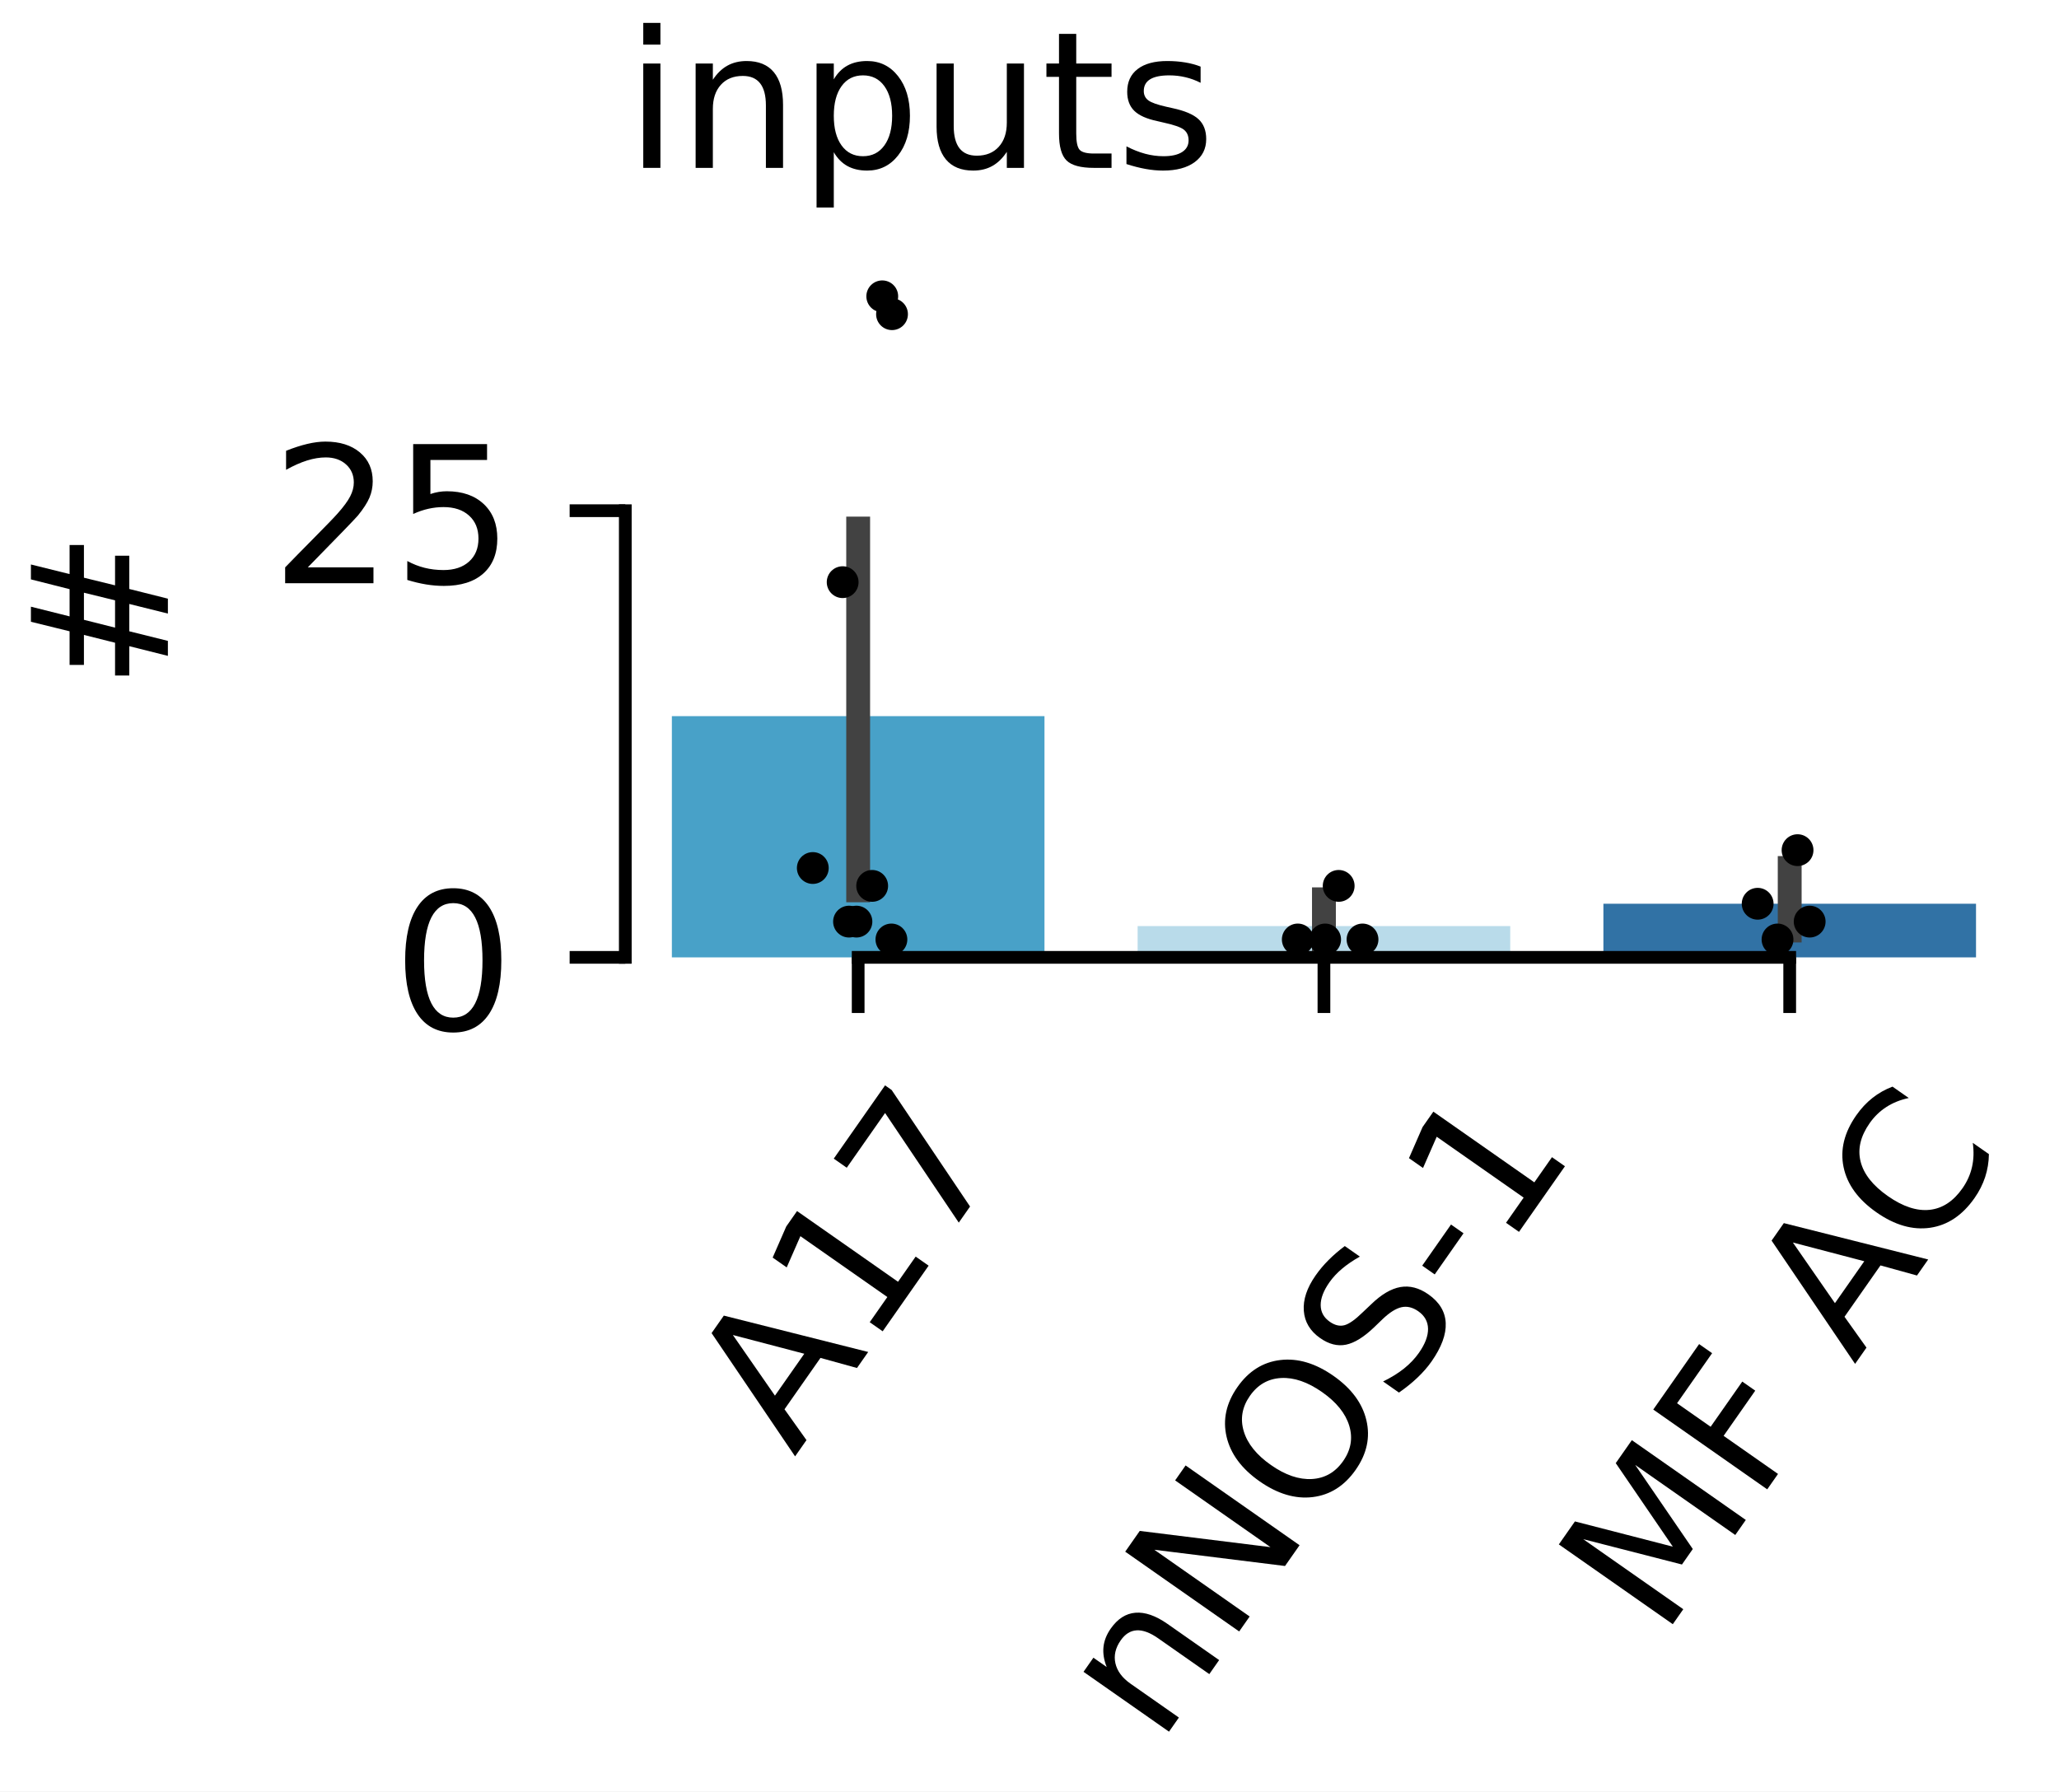
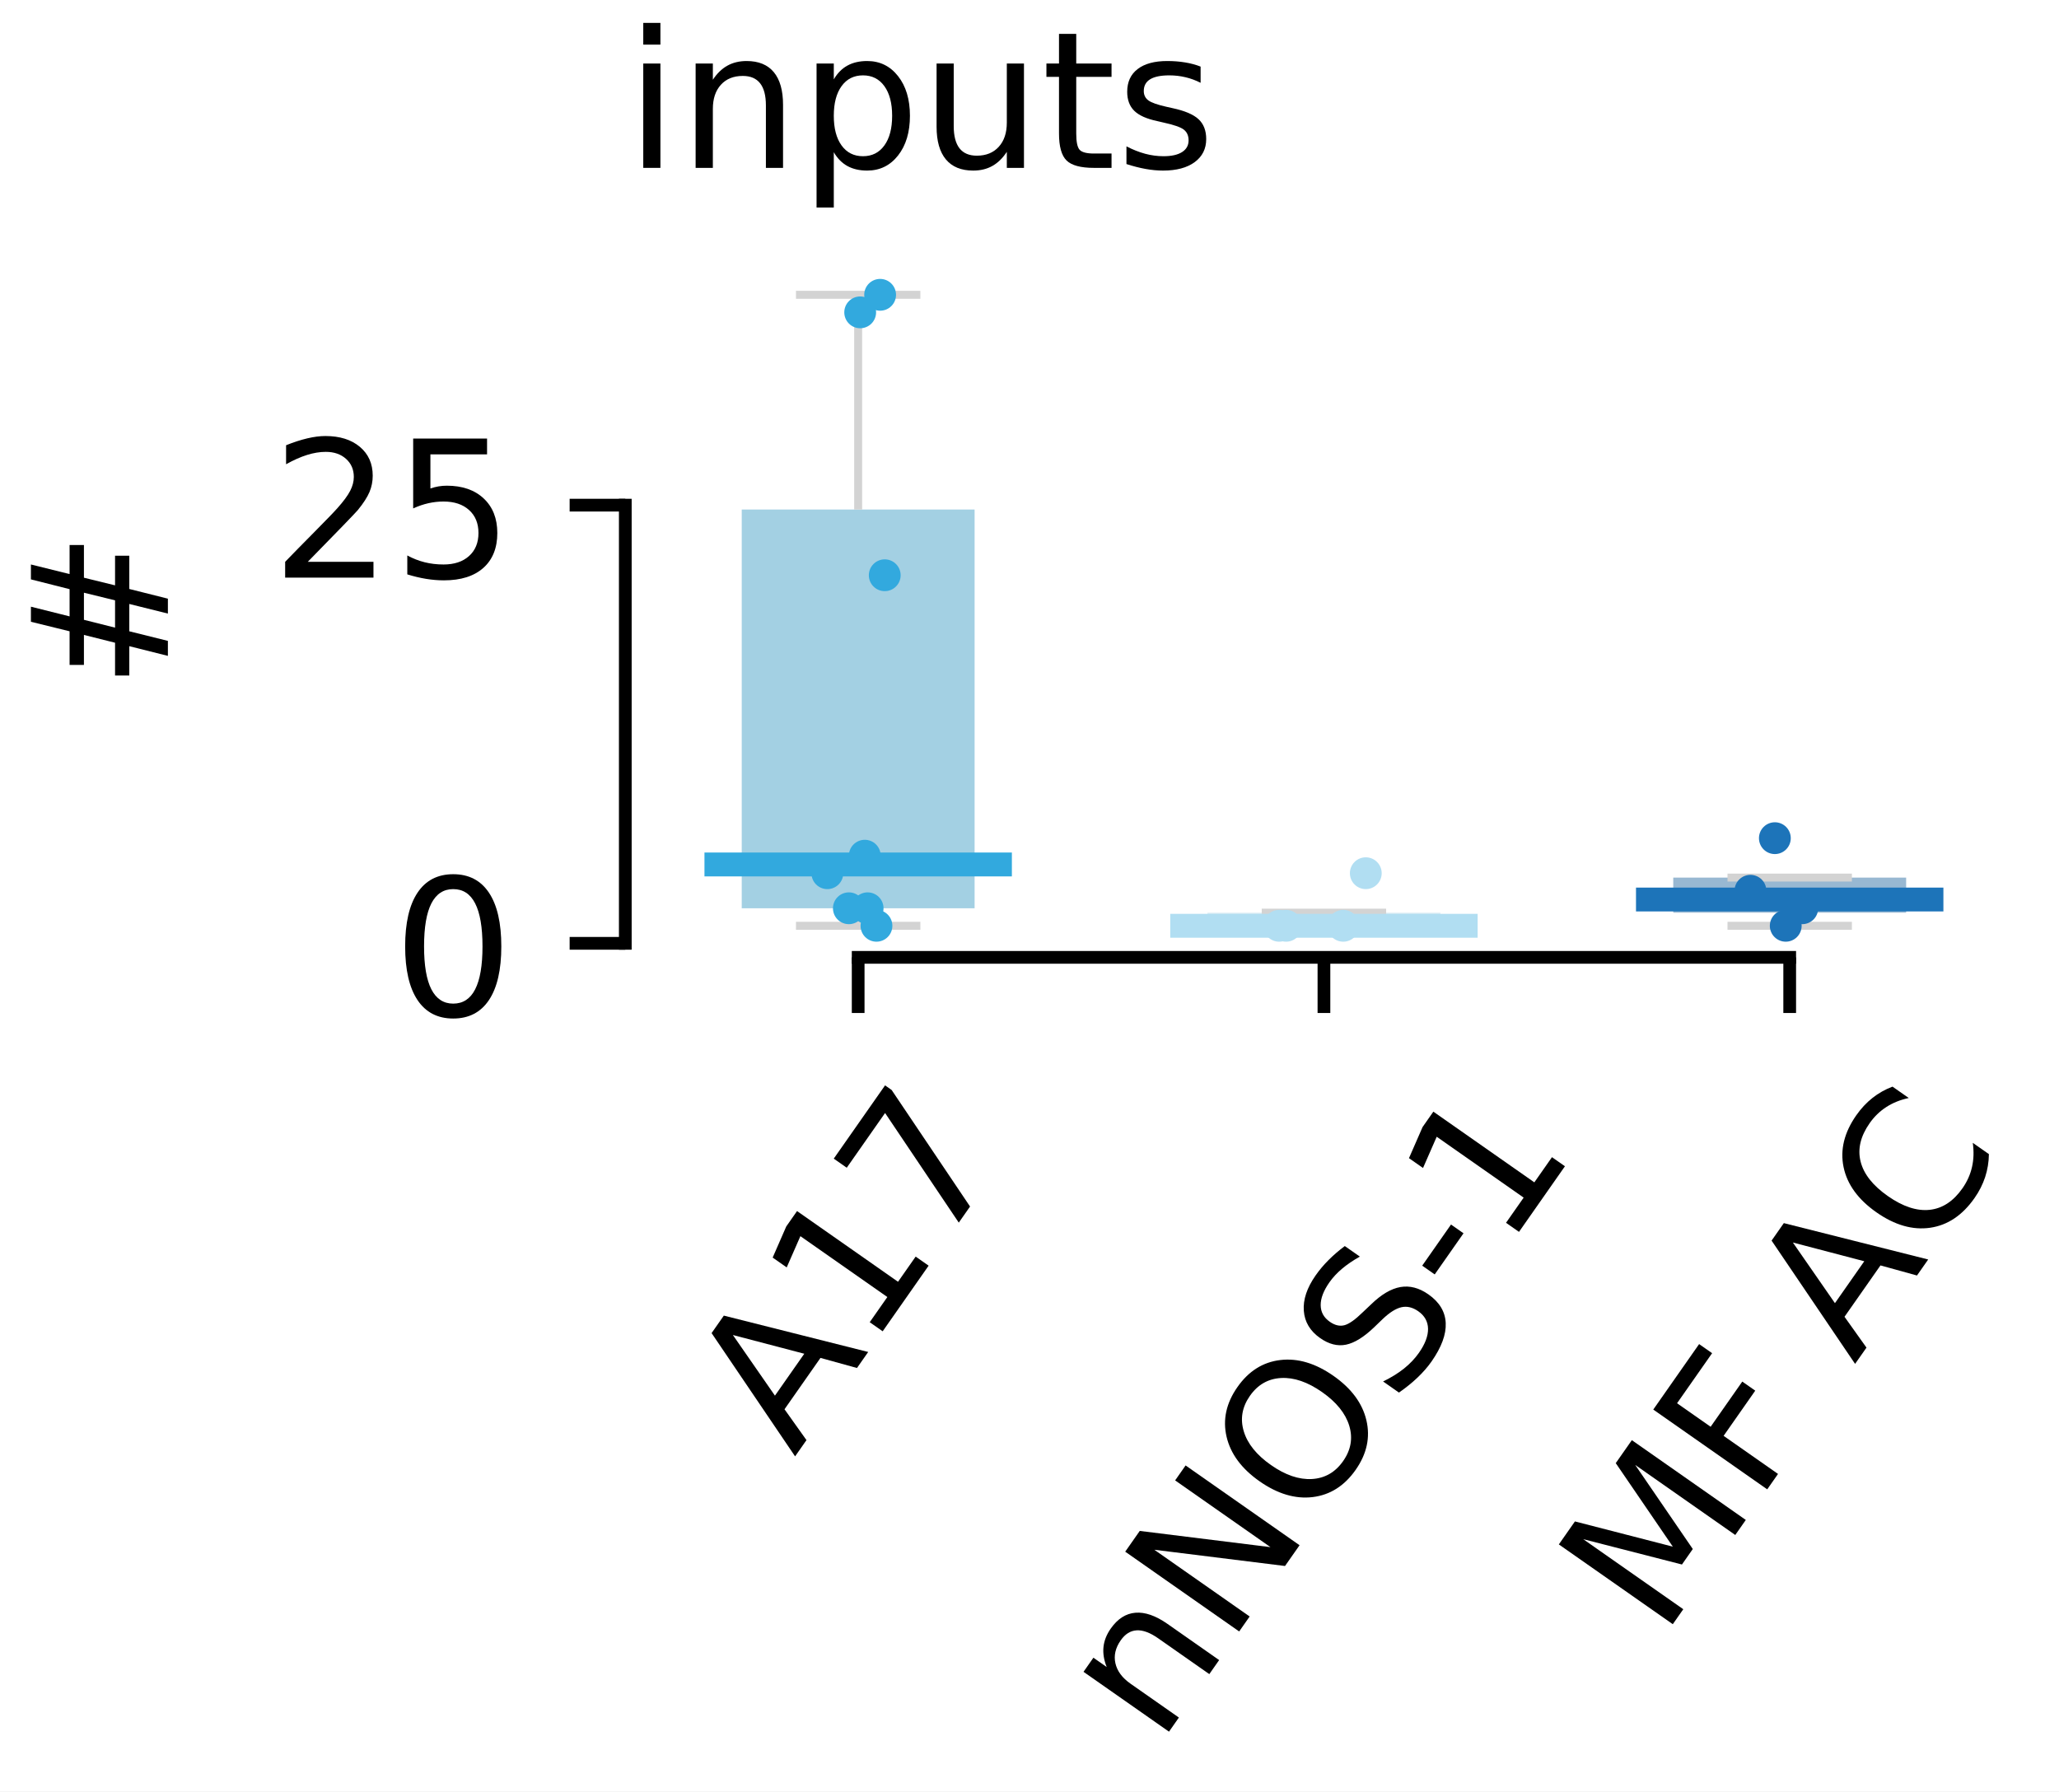
<svg xmlns="http://www.w3.org/2000/svg" xmlns:xlink="http://www.w3.org/1999/xlink" width="129.488pt" height="112.676pt" viewBox="0 0 129.488 112.676" version="1.1">
  <defs>
    <style type="text/css">*{stroke-linejoin: round; stroke-linecap: butt}</style>
  </defs>
  <g id="figure_1">
    <g id="patch_1">
      <path d="M 0 112.676  L 129.488 112.676  L 129.488 0  L 0 0  z " style="fill: #ffffff" />
    </g>
    <g id="axes_1">
      <g id="patch_2">
        <path d="M 39.324 60.212  L 127.198 60.212  L 127.198 16.558  L 39.324 16.558  z " style="fill: #ffffff" />
      </g>
-       <g id="patch_3">
-         <path d="M 42.253 60.212  L 65.686 60.212  L 65.686 45.042  L 42.253 45.042  z " clip-path="url(#p145ff036c1)" style="fill: #48a1c8" />
-       </g>
-       <g id="patch_4">
-         <path d="M 100.836 60.212  L 124.269 60.212  L 124.269 56.841  L 100.836 56.841  z " clip-path="url(#p145ff036c1)" style="fill: #3172a5" />
-       </g>
-       <g id="patch_5">
-         <path d="M 71.544 60.212  L 94.977 60.212  L 94.977 58.245  L 71.544 58.245  z " clip-path="url(#p145ff036c1)" style="fill: #b9dbea" />
-       </g>
      <g id="matplotlib.axis_1">
        <g id="xtick_1">
          <g id="line2d_1">
            <defs>
-               <path id="m14418ee6ca" d="M 0 0  L 0 3.5  " style="stroke: #000000; stroke-width: 0.8" />
+               <path id="m8968a3e771" d="M 0 0  L 0 3.5  " style="stroke: #000000; stroke-width: 0.8" />
            </defs>
            <g>
-               <use xlink:href="#m14418ee6ca" x="53.969" y="60.212" style="stroke: #000000; stroke-width: 0.8" />
+               <use xlink:href="#m8968a3e771" x="53.969" y="60.212" style="stroke: #000000; stroke-width: 0.8" />
            </g>
          </g>
          <g id="text_1">
            <g transform="translate(49.94841 91.67428) rotate(-55) scale(0.12 -0.12)">
              <defs>
                <path id="DejaVuSans-41" d="M 2188 4044  L 1331 1722  L 3047 1722  L 2188 4044  z M 1831 4666  L 2547 4666  L 4325 0  L 3669 0  L 3244 1197  L 1141 1197  L 716 0  L 50 0  L 1831 4666  z " transform="scale(0.015625)" />
                <path id="DejaVuSans-31" d="M 794 531  L 1825 531  L 1825 4091  L 703 3866  L 703 4441  L 1819 4666  L 2450 4666  L 2450 531  L 3481 531  L 3481 0  L 794 0  L 794 531  z " transform="scale(0.015625)" />
                <path id="DejaVuSans-37" d="M 525 4666  L 3525 4666  L 3525 4397  L 1831 0  L 1172 0  L 2766 4134  L 525 4134  L 525 4666  z " transform="scale(0.015625)" />
              </defs>
              <use xlink:href="#DejaVuSans-41" />
              <use xlink:href="#DejaVuSans-31" transform="translate(68.4082 0)" />
              <use xlink:href="#DejaVuSans-37" transform="translate(132.0312 0)" />
            </g>
          </g>
        </g>
        <g id="xtick_2">
          <g id="line2d_2">
            <g>
-               <use xlink:href="#m14418ee6ca" x="83.261" y="60.212" style="stroke: #000000; stroke-width: 0.8" />
+               <use xlink:href="#m8968a3e771" x="83.261" y="60.212" style="stroke: #000000; stroke-width: 0.8" />
            </g>
          </g>
          <g id="text_2">
            <g transform="translate(72.89241 109.8042) rotate(-55) scale(0.12 -0.12)">
              <defs>
                <path id="DejaVuSans-6e" d="M 3513 2113  L 3513 0  L 2938 0  L 2938 2094  Q 2938 2591 2744 2837  Q 2550 3084 2163 3084  Q 1697 3084 1428 2787  Q 1159 2491 1159 1978  L 1159 0  L 581 0  L 581 3500  L 1159 3500  L 1159 2956  Q 1366 3272 1645 3428  Q 1925 3584 2291 3584  Q 2894 3584 3203 3211  Q 3513 2838 3513 2113  z " transform="scale(0.015625)" />
                <path id="DejaVuSans-4e" d="M 628 4666  L 1478 4666  L 3547 763  L 3547 4666  L 4159 4666  L 4159 0  L 3309 0  L 1241 3903  L 1241 0  L 628 0  L 628 4666  z " transform="scale(0.015625)" />
                <path id="DejaVuSans-4f" d="M 2522 4238  Q 1834 4238 1429 3725  Q 1025 3213 1025 2328  Q 1025 1447 1429 934  Q 1834 422 2522 422  Q 3209 422 3611 934  Q 4013 1447 4013 2328  Q 4013 3213 3611 3725  Q 3209 4238 2522 4238  z M 2522 4750  Q 3503 4750 4090 4092  Q 4678 3434 4678 2328  Q 4678 1225 4090 567  Q 3503 -91 2522 -91  Q 1538 -91 948 565  Q 359 1222 359 2328  Q 359 3434 948 4092  Q 1538 4750 2522 4750  z " transform="scale(0.015625)" />
                <path id="DejaVuSans-53" d="M 3425 4513  L 3425 3897  Q 3066 4069 2747 4153  Q 2428 4238 2131 4238  Q 1616 4238 1336 4038  Q 1056 3838 1056 3469  Q 1056 3159 1242 3001  Q 1428 2844 1947 2747  L 2328 2669  Q 3034 2534 3370 2195  Q 3706 1856 3706 1288  Q 3706 609 3251 259  Q 2797 -91 1919 -91  Q 1588 -91 1214 -16  Q 841 59 441 206  L 441 856  Q 825 641 1194 531  Q 1563 422 1919 422  Q 2459 422 2753 634  Q 3047 847 3047 1241  Q 3047 1584 2836 1778  Q 2625 1972 2144 2069  L 1759 2144  Q 1053 2284 737 2584  Q 422 2884 422 3419  Q 422 4038 858 4394  Q 1294 4750 2059 4750  Q 2388 4750 2728 4690  Q 3069 4631 3425 4513  z " transform="scale(0.015625)" />
                <path id="DejaVuSans-2d" d="M 313 2009  L 1997 2009  L 1997 1497  L 313 1497  L 313 2009  z " transform="scale(0.015625)" />
              </defs>
              <use xlink:href="#DejaVuSans-6e" />
              <use xlink:href="#DejaVuSans-4e" transform="translate(63.37891 0)" />
              <use xlink:href="#DejaVuSans-4f" transform="translate(138.1836 0)" />
              <use xlink:href="#DejaVuSans-53" transform="translate(216.8945 0)" />
              <use xlink:href="#DejaVuSans-2d" transform="translate(280.3711 0)" />
              <use xlink:href="#DejaVuSans-31" transform="translate(316.4551 0)" />
            </g>
          </g>
        </g>
        <g id="xtick_3">
          <g id="line2d_3">
            <g>
-               <use xlink:href="#m14418ee6ca" x="112.552" y="60.212" style="stroke: #000000; stroke-width: 0.8" />
+               <use xlink:href="#m8968a3e771" x="112.552" y="60.212" style="stroke: #000000; stroke-width: 0.8" />
            </g>
          </g>
          <g id="text_3">
            <g transform="translate(104.525 103.1168) rotate(-55) scale(0.12 -0.12)">
              <defs>
                <path id="DejaVuSans-4d" d="M 628 4666  L 1569 4666  L 2759 1491  L 3956 4666  L 4897 4666  L 4897 0  L 4281 0  L 4281 4097  L 3078 897  L 2444 897  L 1241 4097  L 1241 0  L 628 0  L 628 4666  z " transform="scale(0.015625)" />
                <path id="DejaVuSans-46" d="M 628 4666  L 3309 4666  L 3309 4134  L 1259 4134  L 1259 2759  L 3109 2759  L 3109 2228  L 1259 2228  L 1259 0  L 628 0  L 628 4666  z " transform="scale(0.015625)" />
                <path id="DejaVuSans-20" transform="scale(0.015625)" />
                <path id="DejaVuSans-43" d="M 4122 4306  L 4122 3641  Q 3803 3938 3442 4084  Q 3081 4231 2675 4231  Q 1875 4231 1450 3742  Q 1025 3253 1025 2328  Q 1025 1406 1450 917  Q 1875 428 2675 428  Q 3081 428 3442 575  Q 3803 722 4122 1019  L 4122 359  Q 3791 134 3420 21  Q 3050 -91 2638 -91  Q 1578 -91 968 557  Q 359 1206 359 2328  Q 359 3453 968 4101  Q 1578 4750 2638 4750  Q 3056 4750 3426 4639  Q 3797 4528 4122 4306  z " transform="scale(0.015625)" />
              </defs>
              <use xlink:href="#DejaVuSans-4d" />
              <use xlink:href="#DejaVuSans-46" transform="translate(86.2793 0)" />
              <use xlink:href="#DejaVuSans-20" transform="translate(143.7988 0)" />
              <use xlink:href="#DejaVuSans-41" transform="translate(175.5859 0)" />
              <use xlink:href="#DejaVuSans-43" transform="translate(242.2441 0)" />
            </g>
          </g>
        </g>
      </g>
      <g id="matplotlib.axis_2">
        <g id="ytick_1">
          <g id="line2d_4">
            <defs>
-               <path id="m388593e96b" d="M 0 0  L -3.5 0  " style="stroke: #000000; stroke-width: 0.8" />
+               <path id="mb2248bb156" d="M 0 0  L -3.5 0  " style="stroke: #000000; stroke-width: 0.8" />
            </defs>
            <g>
-               <use xlink:href="#m388593e96b" x="39.324" y="60.212" style="stroke: #000000; stroke-width: 0.8" />
+               <use xlink:href="#mb2248bb156" x="39.324" y="59.33" style="stroke: #000000; stroke-width: 0.8" />
            </g>
          </g>
          <g id="text_4">
-             <g transform="translate(24.68875 64.77073) scale(0.12 -0.12)">
+             <g transform="translate(24.68875 63.88884) scale(0.12 -0.12)">
              <defs>
                <path id="DejaVuSans-30" d="M 2034 4250  Q 1547 4250 1301 3770  Q 1056 3291 1056 2328  Q 1056 1369 1301 889  Q 1547 409 2034 409  Q 2525 409 2770 889  Q 3016 1369 3016 2328  Q 3016 3291 2770 3770  Q 2525 4250 2034 4250  z M 2034 4750  Q 2819 4750 3233 4129  Q 3647 3509 3647 2328  Q 3647 1150 3233 529  Q 2819 -91 2034 -91  Q 1250 -91 836 529  Q 422 1150 422 2328  Q 422 3509 836 4129  Q 1250 4750 2034 4750  z " transform="scale(0.015625)" />
              </defs>
              <use xlink:href="#DejaVuSans-30" />
            </g>
          </g>
        </g>
        <g id="ytick_2">
          <g id="line2d_5">
            <g>
-               <use xlink:href="#m388593e96b" x="39.324" y="32.121" style="stroke: #000000; stroke-width: 0.8" />
+               <use xlink:href="#mb2248bb156" x="39.324" y="31.771" style="stroke: #000000; stroke-width: 0.8" />
            </g>
          </g>
          <g id="text_5">
-             <g transform="translate(17.05375 36.67965) scale(0.12 -0.12)">
+             <g transform="translate(17.05375 36.32979) scale(0.12 -0.12)">
              <defs>
                <path id="DejaVuSans-32" d="M 1228 531  L 3431 531  L 3431 0  L 469 0  L 469 531  Q 828 903 1448 1529  Q 2069 2156 2228 2338  Q 2531 2678 2651 2914  Q 2772 3150 2772 3378  Q 2772 3750 2511 3984  Q 2250 4219 1831 4219  Q 1534 4219 1204 4116  Q 875 4013 500 3803  L 500 4441  Q 881 4594 1212 4672  Q 1544 4750 1819 4750  Q 2544 4750 2975 4387  Q 3406 4025 3406 3419  Q 3406 3131 3298 2873  Q 3191 2616 2906 2266  Q 2828 2175 2409 1742  Q 1991 1309 1228 531  z " transform="scale(0.015625)" />
                <path id="DejaVuSans-35" d="M 691 4666  L 3169 4666  L 3169 4134  L 1269 4134  L 1269 2991  Q 1406 3038 1543 3061  Q 1681 3084 1819 3084  Q 2600 3084 3056 2656  Q 3513 2228 3513 1497  Q 3513 744 3044 326  Q 2575 -91 1722 -91  Q 1428 -91 1123 -41  Q 819 9 494 109  L 494 744  Q 775 591 1075 516  Q 1375 441 1709 441  Q 2250 441 2565 725  Q 2881 1009 2881 1497  Q 2881 1984 2565 2268  Q 2250 2553 1709 2553  Q 1456 2553 1204 2497  Q 953 2441 691 2322  L 691 4666  z " transform="scale(0.015625)" />
              </defs>
              <use xlink:href="#DejaVuSans-32" />
              <use xlink:href="#DejaVuSans-35" transform="translate(63.62305 0)" />
            </g>
          </g>
        </g>
        <g id="text_6">
          <g transform="translate(10.55813 43.41271) rotate(-90) scale(0.12 -0.12)">
            <defs>
              <path id="DejaVuSans-23" d="M 3272 2816  L 2363 2816  L 2100 1772  L 3016 1772  L 3272 2816  z M 2803 4594  L 2478 3297  L 3391 3297  L 3719 4594  L 4219 4594  L 3897 3297  L 4872 3297  L 4872 2816  L 3775 2816  L 3519 1772  L 4513 1772  L 4513 1294  L 3397 1294  L 3072 0  L 2572 0  L 2894 1294  L 1978 1294  L 1656 0  L 1153 0  L 1478 1294  L 494 1294  L 494 1772  L 1594 1772  L 1856 2816  L 850 2816  L 850 3297  L 1978 3297  L 2297 4594  L 2803 4594  z " transform="scale(0.015625)" />
            </defs>
            <use xlink:href="#DejaVuSans-23" />
          </g>
        </g>
      </g>
+       <g id="patch_3">
+         <path d="M 46.647 57.125  L 61.292 57.125  L 61.292 32.046  L 46.647 32.046  L 46.647 57.125  z " clip-path="url(#p9c25714f73)" style="fill: #48a1c8; opacity: 0.5" />
+       </g>
      <g id="line2d_6">
-         <path d="M 53.969 55.998  L 53.969 33.244  " clip-path="url(#p145ff036c1)" style="fill: none; stroke: #424242; stroke-width: 1.5; stroke-linecap: square" />
+         <path d="M 53.969 57.125  L 53.969 58.227  " clip-path="url(#p9c25714f73)" style="fill: none; stroke: #d3d3d3; stroke-width: 0.5" />
      </g>
      <g id="line2d_7">
-         <path d="M 112.552 58.526  L 112.552 54.593  " clip-path="url(#p145ff036c1)" style="fill: none; stroke: #424242; stroke-width: 1.5; stroke-linecap: square" />
+         <path d="M 53.969 32.046  L 53.969 18.542  " clip-path="url(#p9c25714f73)" style="fill: none; stroke: #d3d3d3; stroke-width: 0.5" />
      </g>
      <g id="line2d_8">
-         <path d="M 83.261 59.088  L 83.261 56.56  " clip-path="url(#p145ff036c1)" style="fill: none; stroke: #424242; stroke-width: 1.5; stroke-linecap: square" />
+         <path d="M 50.308 58.227  L 57.631 58.227  " clip-path="url(#p9c25714f73)" style="fill: none; stroke: #d3d3d3; stroke-width: 0.5; stroke-linecap: square" />
+       </g>
+       <g id="line2d_9">
+         <path d="M 50.308 18.542  L 57.631 18.542  " clip-path="url(#p9c25714f73)" style="fill: none; stroke: #d3d3d3; stroke-width: 0.5; stroke-linecap: square" />
+       </g>
+       <g id="patch_4">
+         <path d="M 105.229 57.401  L 119.875 57.401  L 119.875 55.196  L 105.229 55.196  L 105.229 57.401  z " clip-path="url(#p9c25714f73)" style="fill: #3172a5; opacity: 0.5" />
+       </g>
+       <g id="line2d_10">
+         <path d="M 112.552 57.401  L 112.552 58.227  " clip-path="url(#p9c25714f73)" style="fill: none; stroke: #d3d3d3; stroke-width: 0.5" />
+       </g>
+       <g id="line2d_11">
+         <path d="M 112.552 55.196  L 112.552 55.196  " clip-path="url(#p9c25714f73)" style="fill: none; stroke: #d3d3d3; stroke-width: 0.5" />
+       </g>
+       <g id="line2d_12">
+         <path d="M 108.891 58.227  L 116.214 58.227  " clip-path="url(#p9c25714f73)" style="fill: none; stroke: #d3d3d3; stroke-width: 0.5; stroke-linecap: square" />
+       </g>
+       <g id="line2d_13">
+         <path d="M 108.891 55.196  L 116.214 55.196  " clip-path="url(#p9c25714f73)" style="fill: none; stroke: #d3d3d3; stroke-width: 0.5; stroke-linecap: square" />
+       </g>
+       <g id="patch_5">
+         <path d="M 75.938 58.227  L 90.584 58.227  L 90.584 57.401  L 75.938 57.401  L 75.938 58.227  z " clip-path="url(#p9c25714f73)" style="fill: #b9dbea; opacity: 0.5" />
+       </g>
+       <g id="line2d_14">
+         <path d="M 83.261 58.227  L 83.261 58.227  " clip-path="url(#p9c25714f73)" style="fill: none; stroke: #d3d3d3; stroke-width: 0.5" />
+       </g>
+       <g id="line2d_15">
+         <path d="M 83.261 57.401  L 83.261 57.401  " clip-path="url(#p9c25714f73)" style="fill: none; stroke: #d3d3d3; stroke-width: 0.5" />
+       </g>
+       <g id="line2d_16">
+         <path d="M 79.599 58.227  L 86.922 58.227  " clip-path="url(#p9c25714f73)" style="fill: none; stroke: #d3d3d3; stroke-width: 0.5; stroke-linecap: square" />
+       </g>
+       <g id="line2d_17">
+         <path d="M 79.599 57.401  L 86.922 57.401  " clip-path="url(#p9c25714f73)" style="fill: none; stroke: #d3d3d3; stroke-width: 0.5; stroke-linecap: square" />
+       </g>
+       <g id="line2d_18">
+         <path d="M 46.647 54.369  L 61.292 54.369  " clip-path="url(#p9c25714f73)" style="fill: none" />
+       </g>
+       <g id="line2d_19">
+         <path d="M 105.229 56.574  L 119.875 56.574  " clip-path="url(#p9c25714f73)" style="fill: none" />
+       </g>
+       <g id="line2d_20">
+         <path d="M 75.938 58.227  L 90.584 58.227  " clip-path="url(#p9c25714f73)" style="fill: none" />
      </g>
      <g id="patch_6">
-         <path d="M 39.324 60.212  L 39.324 32.121  " style="fill: none; stroke: #000000; stroke-width: 0.8; stroke-linejoin: miter; stroke-linecap: square" />
+         <path d="M 39.324 59.33  L 39.324 31.771  " style="fill: none; stroke: #000000; stroke-width: 0.8; stroke-linejoin: miter; stroke-linecap: square" />
      </g>
      <g id="patch_7">
        <path d="M 53.969 60.212  L 112.552 60.212  " style="fill: none; stroke: #000000; stroke-width: 0.8; stroke-linejoin: miter; stroke-linecap: square" />
      </g>
      <g id="PathCollection_1">
        <defs>
-           <path id="m4f01534c36" d="M 0 1  C 0.265 1 0.52 0.895 0.707 0.707  C 0.895 0.52 1 0.265 1 0  C 1 -0.265 0.895 -0.52 0.707 -0.707  C 0.52 -0.895 0.265 -1 0 -1  C -0.265 -1 -0.52 -0.895 -0.707 -0.707  C -0.895 -0.52 -1 -0.265 -1 0  C -1 0.265 -0.895 0.52 -0.707 0.707  C -0.52 0.895 -0.265 1 0 1  z " />
+           <path id="C0_0_d24d44ae1e" d="M 0 1  C 0.265 1 0.52 0.895 0.707 0.707  C 0.895 0.52 1 0.265 1 -0  C 1 -0.265 0.895 -0.52 0.707 -0.707  C 0.52 -0.895 0.265 -1 0 -1  C -0.265 -1 -0.52 -0.895 -0.707 -0.707  C -0.895 -0.52 -1 -0.265 -1 0  C -1 0.265 -0.895 0.52 -0.707 0.707  C -0.52 0.895 -0.265 1 0 1  z " />
        </defs>
-         <g clip-path="url(#p145ff036c1)">
-           <use xlink:href="#m4f01534c36" x="55.484" y="18.637" />
-           <use xlink:href="#m4f01534c36" x="56.098" y="19.761" />
-           <use xlink:href="#m4f01534c36" x="52.994" y="36.615" />
-           <use xlink:href="#m4f01534c36" x="51.116" y="54.593" />
-           <use xlink:href="#m4f01534c36" x="54.85" y="55.717" />
-           <use xlink:href="#m4f01534c36" x="53.86" y="57.964" />
-           <use xlink:href="#m4f01534c36" x="53.394" y="57.964" />
-           <use xlink:href="#m4f01534c36" x="56.06" y="59.088" />
+         <g clip-path="url(#p9c25714f73)">
+           <use xlink:href="#C0_0_d24d44ae1e" x="55.35" y="18.542" style="fill: #32a9de" />
+         </g>
+         <g clip-path="url(#p9c25714f73)">
+           <use xlink:href="#C0_0_d24d44ae1e" x="54.096" y="19.645" style="fill: #32a9de" />
+         </g>
+         <g clip-path="url(#p9c25714f73)">
+           <use xlink:href="#C0_0_d24d44ae1e" x="55.64" y="36.18" style="fill: #32a9de" />
+         </g>
+         <g clip-path="url(#p9c25714f73)">
+           <use xlink:href="#C0_0_d24d44ae1e" x="54.385" y="53.818" style="fill: #32a9de" />
+         </g>
+         <g clip-path="url(#p9c25714f73)">
+           <use xlink:href="#C0_0_d24d44ae1e" x="52.031" y="54.92" style="fill: #32a9de" />
+         </g>
+         <g clip-path="url(#p9c25714f73)">
+           <use xlink:href="#C0_0_d24d44ae1e" x="54.564" y="57.125" style="fill: #32a9de" />
+         </g>
+         <g clip-path="url(#p9c25714f73)">
+           <use xlink:href="#C0_0_d24d44ae1e" x="53.384" y="57.125" style="fill: #32a9de" />
+         </g>
+         <g clip-path="url(#p9c25714f73)">
+           <use xlink:href="#C0_0_d24d44ae1e" x="55.12" y="58.227" style="fill: #32a9de" />
        </g>
      </g>
      <g id="PathCollection_2">
-         <g clip-path="url(#p145ff036c1)">
-           <use xlink:href="#m4f01534c36" x="84.188" y="55.717" />
-           <use xlink:href="#m4f01534c36" x="83.336" y="59.088" />
-           <use xlink:href="#m4f01534c36" x="85.687" y="59.088" />
-           <use xlink:href="#m4f01534c36" x="81.616" y="59.088" />
+         <defs>
+           <path id="C1_0_97f38b566a" d="M 0 1  C 0.265 1 0.52 0.895 0.707 0.707  C 0.895 0.52 1 0.265 1 -0  C 1 -0.265 0.895 -0.52 0.707 -0.707  C 0.52 -0.895 0.265 -1 0 -1  C -0.265 -1 -0.52 -0.895 -0.707 -0.707  C -0.895 -0.52 -1 -0.265 -1 0  C -1 0.265 -0.895 0.52 -0.707 0.707  C -0.52 0.895 -0.265 1 0 1  z " />
+         </defs>
+         <g clip-path="url(#p9c25714f73)">
+           <use xlink:href="#C1_0_97f38b566a" x="85.893" y="54.92" style="fill: #b1def2" />
+         </g>
+         <g clip-path="url(#p9c25714f73)">
+           <use xlink:href="#C1_0_97f38b566a" x="80.444" y="58.227" style="fill: #b1def2" />
+         </g>
+         <g clip-path="url(#p9c25714f73)">
+           <use xlink:href="#C1_0_97f38b566a" x="84.475" y="58.227" style="fill: #b1def2" />
+         </g>
+         <g clip-path="url(#p9c25714f73)">
+           <use xlink:href="#C1_0_97f38b566a" x="80.882" y="58.227" style="fill: #b1def2" />
        </g>
      </g>
      <g id="PathCollection_3">
-         <g clip-path="url(#p145ff036c1)">
-           <use xlink:href="#m4f01534c36" x="113.046" y="53.47" />
-           <use xlink:href="#m4f01534c36" x="110.537" y="56.841" />
-           <use xlink:href="#m4f01534c36" x="113.808" y="57.964" />
-           <use xlink:href="#m4f01534c36" x="111.786" y="59.088" />
+         <defs>
+           <path id="C2_0_1d02ca524f" d="M 0 1  C 0.265 1 0.52 0.895 0.707 0.707  C 0.895 0.52 1 0.265 1 -0  C 1 -0.265 0.895 -0.52 0.707 -0.707  C 0.52 -0.895 0.265 -1 0 -1  C -0.265 -1 -0.52 -0.895 -0.707 -0.707  C -0.895 -0.52 -1 -0.265 -1 0  C -1 0.265 -0.895 0.52 -0.707 0.707  C -0.52 0.895 -0.265 1 0 1  z " />
+         </defs>
+         <g clip-path="url(#p9c25714f73)">
+           <use xlink:href="#C2_0_1d02ca524f" x="111.619" y="52.716" style="fill: #1d74b9" />
+         </g>
+         <g clip-path="url(#p9c25714f73)">
+           <use xlink:href="#C2_0_1d02ca524f" x="110.083" y="56.023" style="fill: #1d74b9" />
+         </g>
+         <g clip-path="url(#p9c25714f73)">
+           <use xlink:href="#C2_0_1d02ca524f" x="113.341" y="57.125" style="fill: #1d74b9" />
+         </g>
+         <g clip-path="url(#p9c25714f73)">
+           <use xlink:href="#C2_0_1d02ca524f" x="112.303" y="58.227" style="fill: #1d74b9" />
        </g>
      </g>
      <g id="text_7">
        <g transform="translate(39.32375 10.55813) scale(0.12 -0.12)">
          <defs>
            <path id="DejaVuSans-69" d="M 603 3500  L 1178 3500  L 1178 0  L 603 0  L 603 3500  z M 603 4863  L 1178 4863  L 1178 4134  L 603 4134  L 603 4863  z " transform="scale(0.015625)" />
            <path id="DejaVuSans-70" d="M 1159 525  L 1159 -1331  L 581 -1331  L 581 3500  L 1159 3500  L 1159 2969  Q 1341 3281 1617 3432  Q 1894 3584 2278 3584  Q 2916 3584 3314 3078  Q 3713 2572 3713 1747  Q 3713 922 3314 415  Q 2916 -91 2278 -91  Q 1894 -91 1617 61  Q 1341 213 1159 525  z M 3116 1747  Q 3116 2381 2855 2742  Q 2594 3103 2138 3103  Q 1681 3103 1420 2742  Q 1159 2381 1159 1747  Q 1159 1113 1420 752  Q 1681 391 2138 391  Q 2594 391 2855 752  Q 3116 1113 3116 1747  z " transform="scale(0.015625)" />
            <path id="DejaVuSans-75" d="M 544 1381  L 544 3500  L 1119 3500  L 1119 1403  Q 1119 906 1312 657  Q 1506 409 1894 409  Q 2359 409 2629 706  Q 2900 1003 2900 1516  L 2900 3500  L 3475 3500  L 3475 0  L 2900 0  L 2900 538  Q 2691 219 2414 64  Q 2138 -91 1772 -91  Q 1169 -91 856 284  Q 544 659 544 1381  z M 1991 3584  L 1991 3584  z " transform="scale(0.015625)" />
            <path id="DejaVuSans-74" d="M 1172 4494  L 1172 3500  L 2356 3500  L 2356 3053  L 1172 3053  L 1172 1153  Q 1172 725 1289 603  Q 1406 481 1766 481  L 2356 481  L 2356 0  L 1766 0  Q 1100 0 847 248  Q 594 497 594 1153  L 594 3053  L 172 3053  L 172 3500  L 594 3500  L 594 4494  L 1172 4494  z " transform="scale(0.015625)" />
            <path id="DejaVuSans-73" d="M 2834 3397  L 2834 2853  Q 2591 2978 2328 3040  Q 2066 3103 1784 3103  Q 1356 3103 1142 2972  Q 928 2841 928 2578  Q 928 2378 1081 2264  Q 1234 2150 1697 2047  L 1894 2003  Q 2506 1872 2764 1633  Q 3022 1394 3022 966  Q 3022 478 2636 193  Q 2250 -91 1575 -91  Q 1294 -91 989 -36  Q 684 19 347 128  L 347 722  Q 666 556 975 473  Q 1284 391 1588 391  Q 1994 391 2212 530  Q 2431 669 2431 922  Q 2431 1156 2273 1281  Q 2116 1406 1581 1522  L 1381 1569  Q 847 1681 609 1914  Q 372 2147 372 2553  Q 372 3047 722 3315  Q 1072 3584 1716 3584  Q 2034 3584 2315 3537  Q 2597 3491 2834 3397  z " transform="scale(0.015625)" />
          </defs>
          <use xlink:href="#DejaVuSans-69" />
          <use xlink:href="#DejaVuSans-6e" transform="translate(27.7832 0)" />
          <use xlink:href="#DejaVuSans-70" transform="translate(91.16211 0)" />
          <use xlink:href="#DejaVuSans-75" transform="translate(154.6387 0)" />
          <use xlink:href="#DejaVuSans-74" transform="translate(218.0176 0)" />
          <use xlink:href="#DejaVuSans-73" transform="translate(257.2266 0)" />
        </g>
      </g>
+       <g id="line2d_21">
+         <path d="M 44.303 54.369  L 63.636 54.369  " clip-path="url(#p9c25714f73)" style="fill: none; stroke: #32a9de; stroke-width: 1.5" />
+       </g>
+       <g id="line2d_22">
+         <path d="M 73.595 58.227  L 92.927 58.227  " clip-path="url(#p9c25714f73)" style="fill: none; stroke: #b1def2; stroke-width: 1.5" />
+       </g>
+       <g id="line2d_23">
+         <path d="M 102.886 56.574  L 122.218 56.574  " clip-path="url(#p9c25714f73)" style="fill: none; stroke: #1d74b9; stroke-width: 1.5" />
+       </g>
    </g>
  </g>
  <defs>
-     <clipPath id="p145ff036c1">
+     <clipPath id="p9c25714f73">
      <rect x="39.324" y="16.558" width="87.874" height="43.654" />
    </clipPath>
  </defs>
</svg>
